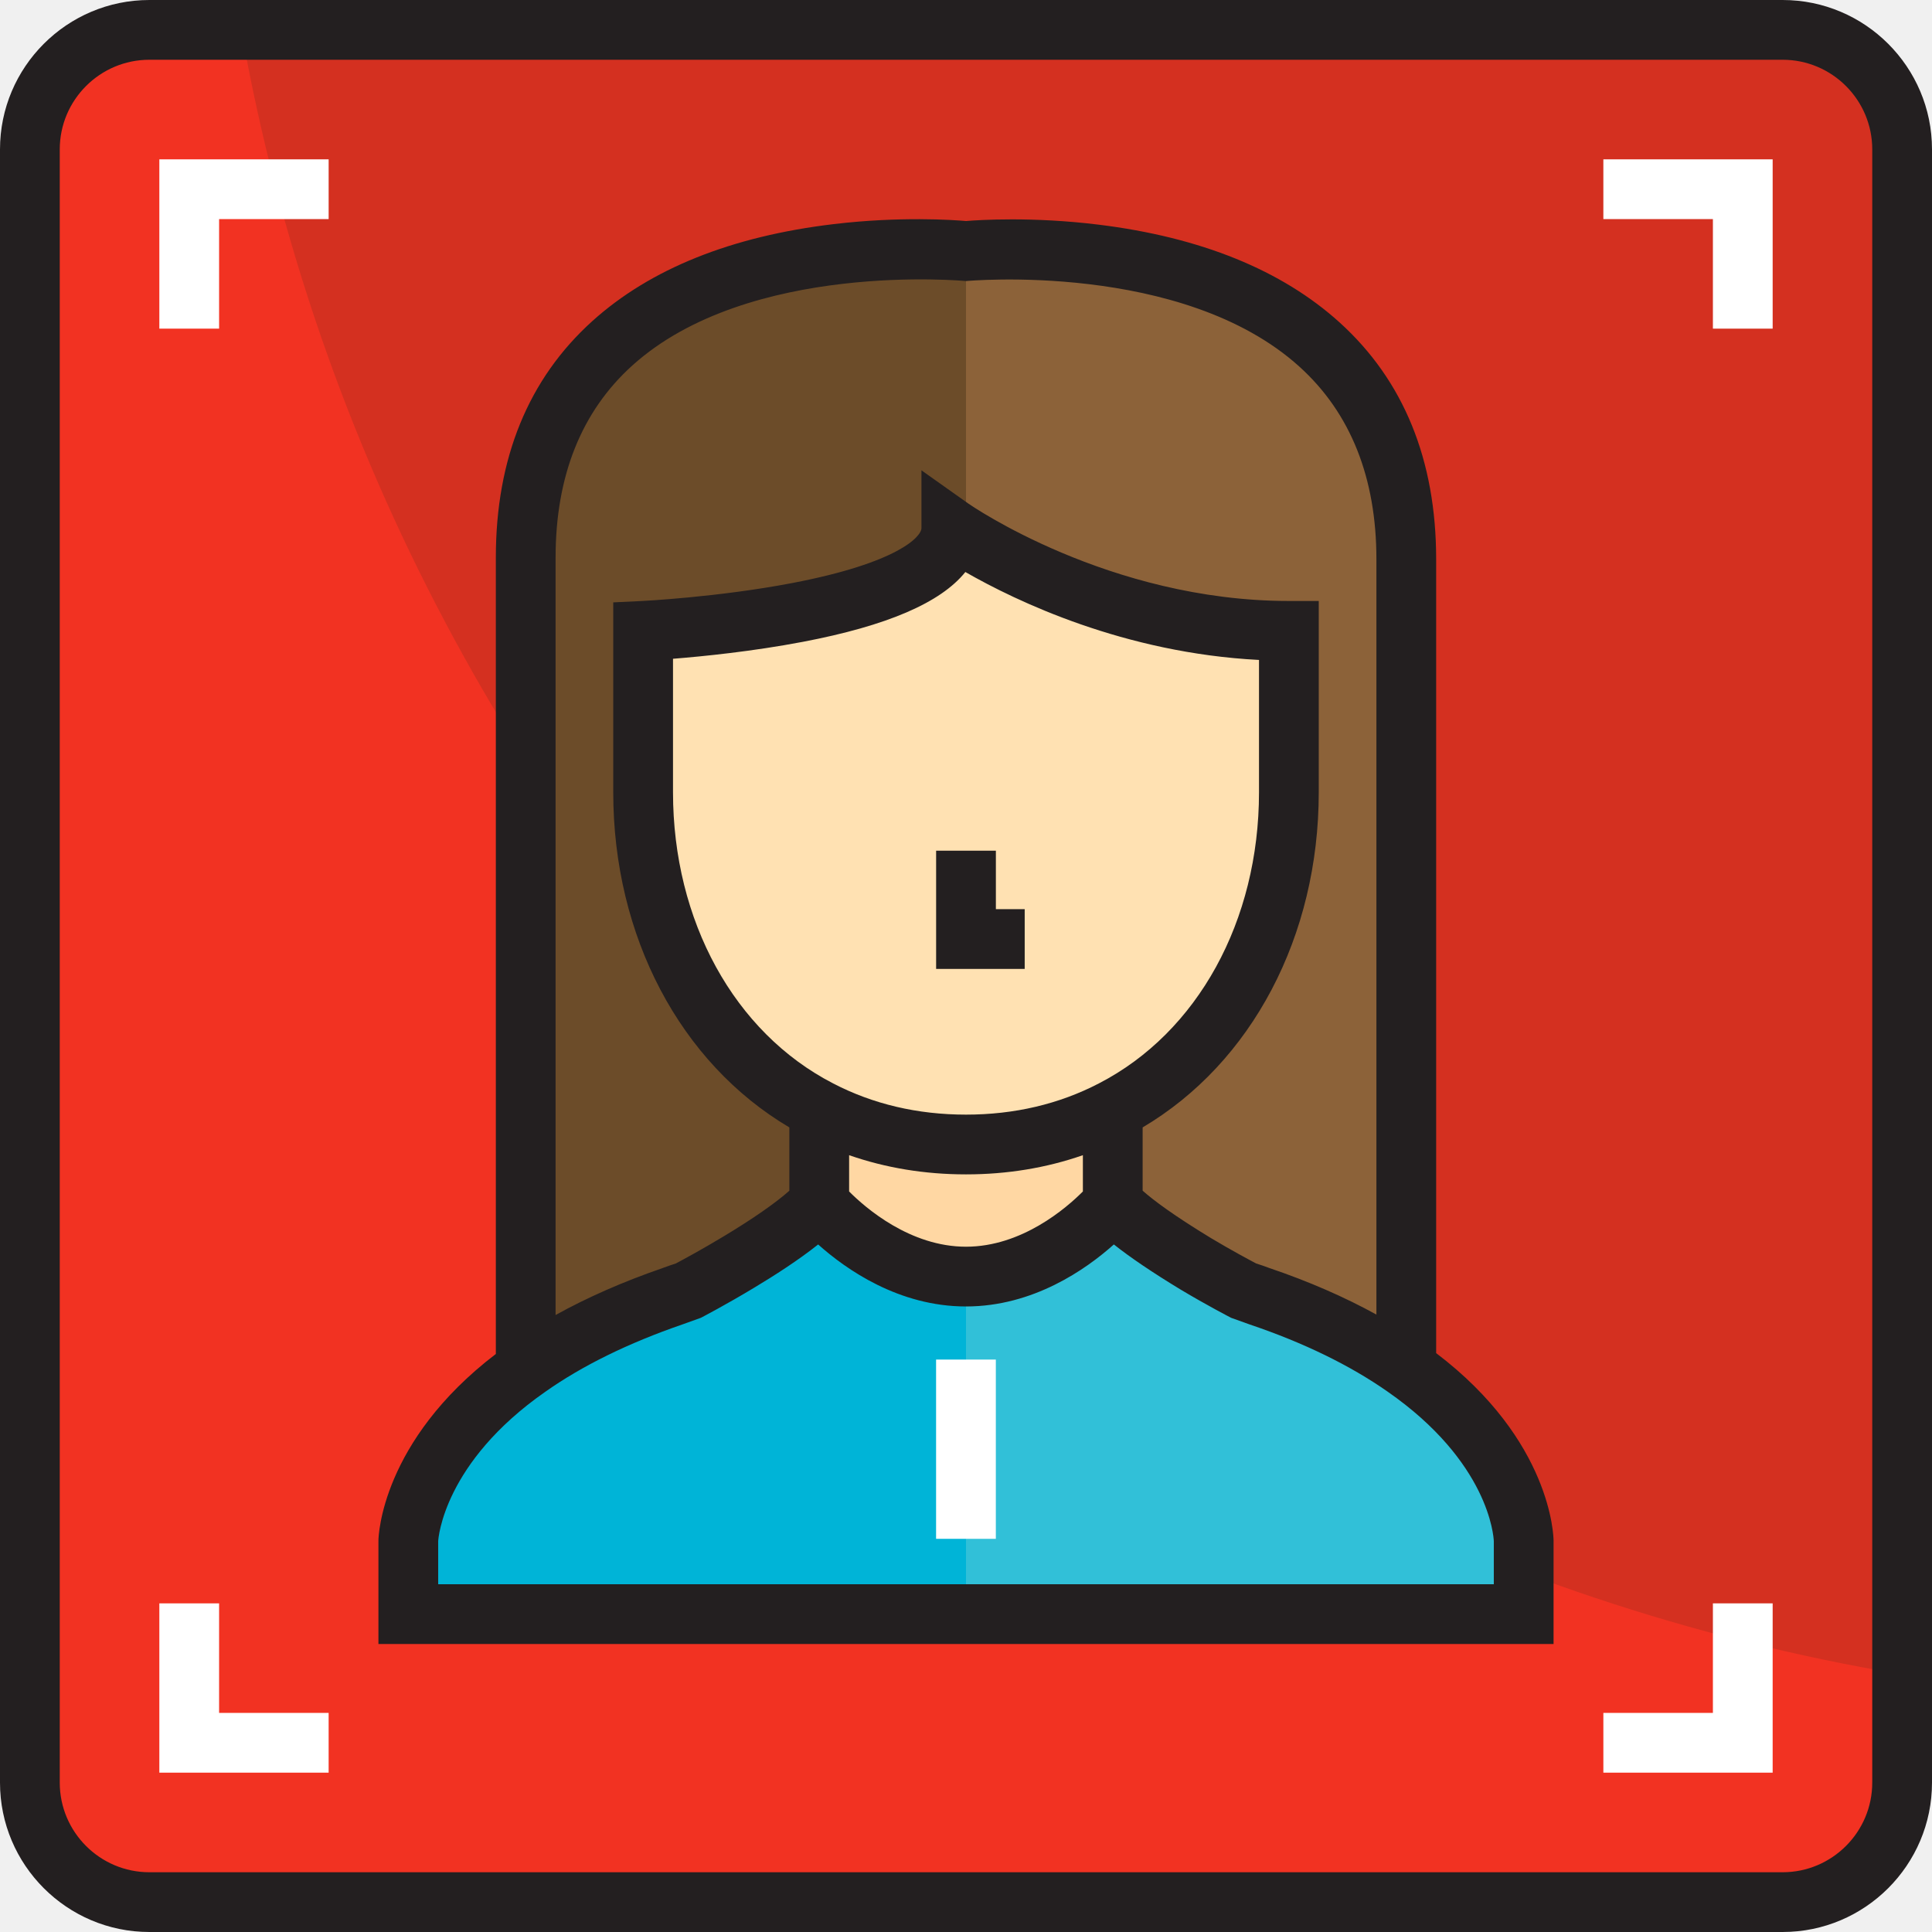
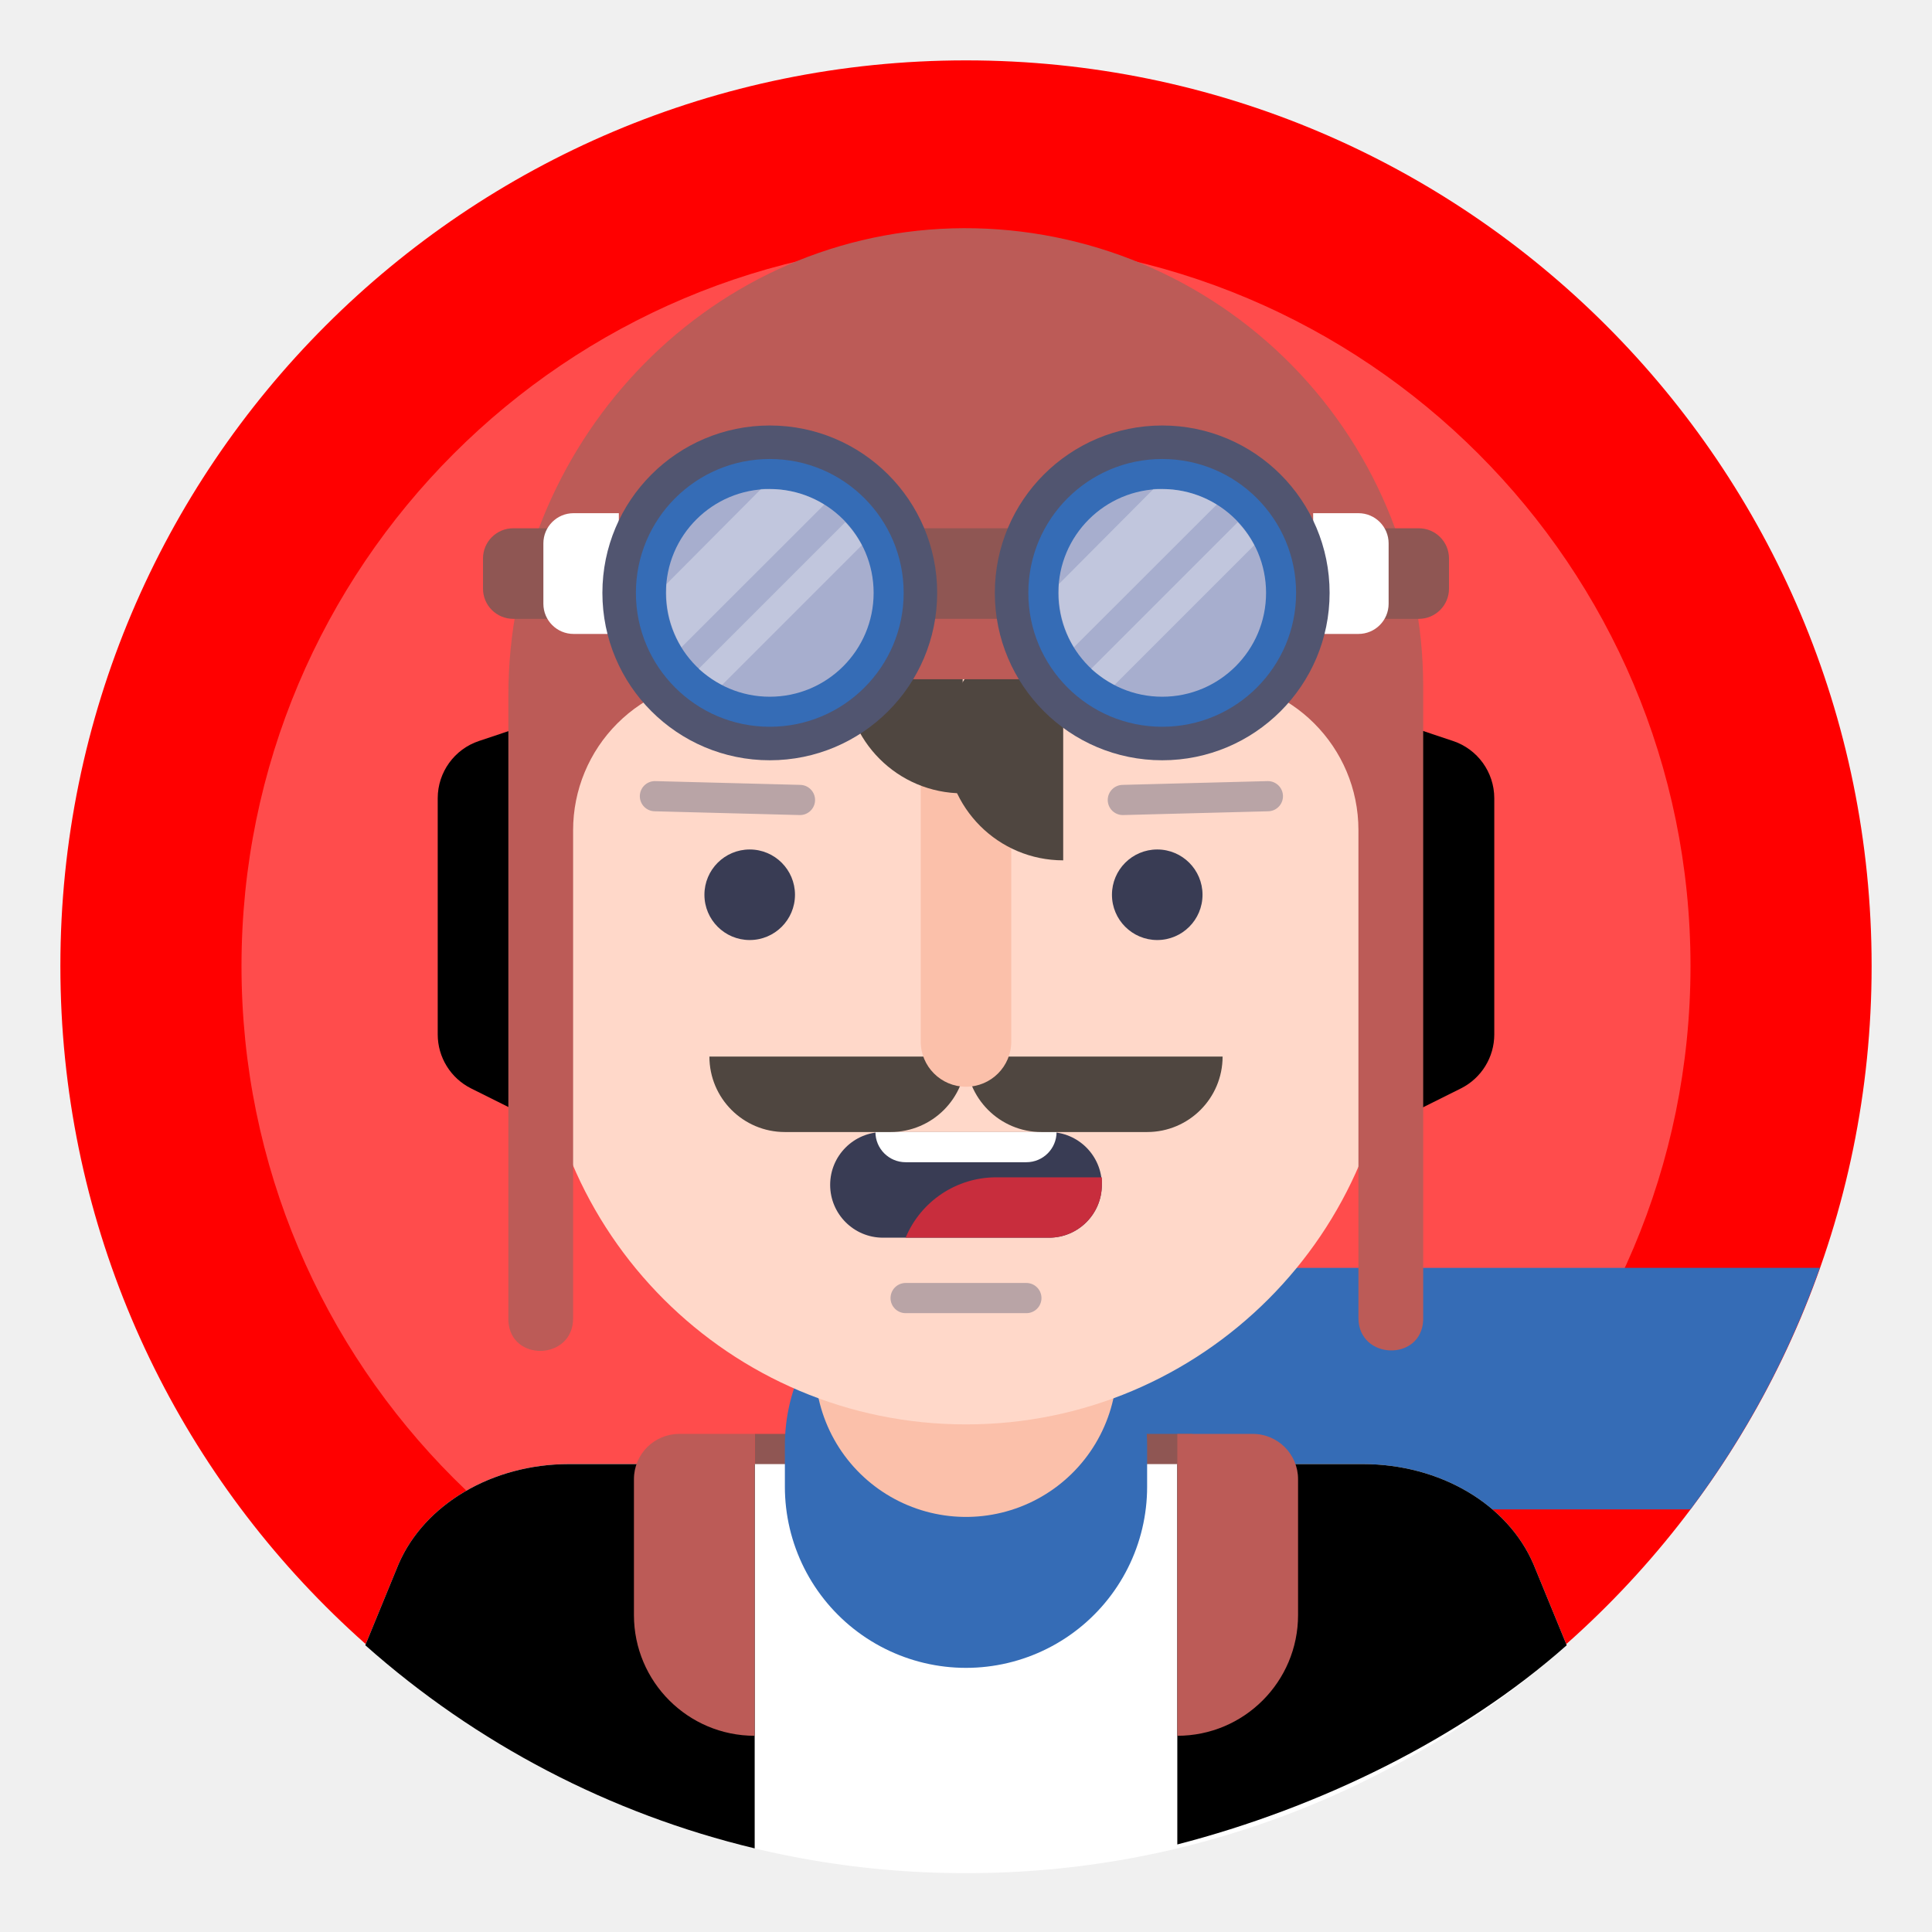
- <svg xmlns="http://www.w3.org/2000/svg" version="1.1" id="Layer_1" viewBox="0 0 512 512" xml:space="preserve">
-   <path style="fill:#D43020;" d="M504.082,39.588v432.825c0,17.524-14.146,31.67-31.67,31.67H39.588  c-17.524,0-31.67-14.146-31.67-31.67V39.588c0-17.524,14.146-31.67,31.67-31.67h432.825  C489.937,7.918,504.082,22.064,504.082,39.588z" />
-   <path style="fill:#F23222;" d="M63.932,7.918H39.588c-17.524,0-31.67,14.146-31.67,31.67v432.825c0,17.524,14.146,31.67,31.67,31.67  h432.825c17.524,0,31.67-14.146,31.67-31.67v-28.682C280.266,406.241,103.592,230.986,63.932,7.918z" />
-   <g>
-     <polygon style="fill:#FFFFFF;" points="58.062,87.093 42.227,87.093 42.227,42.227 87.093,42.227 87.093,58.062 58.062,58.062  " />
-     <polygon style="fill:#FFFFFF;" points="469.773,87.093 453.938,87.093 453.938,58.062 424.907,58.062 424.907,42.227    469.773,42.227  " />
-     <polygon style="fill:#FFFFFF;" points="87.093,469.773 42.227,469.773 42.227,424.907 58.062,424.907 58.062,453.938    87.093,453.938  " />
-     <polygon style="fill:#FFFFFF;" points="469.773,469.773 424.907,469.773 424.907,453.938 453.938,453.938 453.938,424.907    469.773,424.907  " />
+ <svg xmlns="http://www.w3.org/2000/svg" width="800px" height="800px" viewBox="0 0 128 128" data-name="Layer 1" id="Layer_1" fill="#000000">
+   <g id="SVGRepo_bgCarrier" stroke-width="0" />
+   <g id="SVGRepo_tracerCarrier" stroke-linecap="round" stroke-linejoin="round" />
+   <g id="SVGRepo_iconCarrier">
+     <defs>
+       <style>.cls-1{fill:#ff0000;}.cls-2,.cls-5{fill:#ffffff;}.cls-2{opacity:0.3;}.cls-3{fill:#356cb6;}.cls-4{fill:#8f5653;}.cls-10,.cls-17,.cls-6,.cls-7{fill:none;stroke-linecap:round;stroke-linejoin:round;}.cls-6{stroke:#356cb6;stroke-width:24px;}.cls-7{stroke:#fbc0aa;stroke-width:20px;}.cls-8{fill:#ffd8c9;}.cls-9{fill:#393c54;}.cls-10,.cls-17{stroke:#515570;}.cls-10{stroke-width:2px;opacity:0.4;}.cls-11{fill:#c82d3d;}.cls-12{fill:#000000;}.cls-13{fill:#bc5b57;}.cls-14{fill:#4f4640;}.cls-15{fill:#fbc0aa;}.cls-16{fill:#a7aece;}.cls-17{stroke-width:2.22px;}</style>
+     </defs>
+     <circle class="cls-1" cx="64" cy="64" r="60" />
+     <circle class="cls-2" cx="64" cy="64" r="48" />
+     <path class="cls-3" d="M120.57,84H67v16h45A60,60,0,0,0,120.57,84Z" />
+     <rect class="cls-4" height="15" width="29" x="50" y="95" />
+     <path class="cls-5" d="M64,124.1A59.73,59.73,0,0,0,103.8,109l-2.2-5.36c-1.71-4-6.22-6.64-11.29-6.64H37.69c-5.07,0-9.58,2.66-11.29,6.64L24.2,109A59.73,59.73,0,0,0,64,124.1Z" />
+     <line class="cls-6" x1="64" x2="64" y1="95.75" y2="98.5" />
+     <line class="cls-7" x1="64" x2="64" y1="77.75" y2="90.5" />
+     <path class="cls-8" d="M64,94.37A28.31,28.31,0,0,1,35.68,66.05V47.43a28.32,28.32,0,1,1,56.64,0V66.05A28.31,28.31,0,0,1,64,94.37Z" />
+     <circle class="cls-9" cx="76.67" cy="59.28" r="3" />
+     <circle class="cls-9" cx="49.67" cy="59.28" r="3" />
+     <line class="cls-10" x1="74.39" x2="84" y1="53" y2="52.75" />
+     <line class="cls-10" x1="53" x2="43.39" y1="53" y2="52.75" />
+     <line class="cls-10" x1="60" x2="68" y1="86" y2="86" />
+     <path class="cls-9" d="M69.5,82h-11a3.5,3.5,0,0,1,0-7h11a3.5,3.5,0,0,1,0,7Z" />
+     <path class="cls-5" d="M58,75H70a0,0,0,0,1,0,0v0a2,2,0,0,1-2,2H60a2,2,0,0,1-2-2v0A0,0,0,0,1,58,75Z" />
+     <path class="cls-11" d="M60,82h9.5A3.5,3.5,0,0,0,73,78.5a4,4,0,0,0,0-.5H66A6.5,6.5,0,0,0,60,82Z" />
+     <path class="cls-12" d="M103.8,109l-2.2-5.36c-1.71-4-6.22-6.64-11.29-6.64H78v25.2C87.34,119.79,96.8,115.21,103.8,109Z" />
+     <path class="cls-12" d="M26.4,103.64,24.2,109A59.86,59.86,0,0,0,50,122.46V97H37.69C32.62,97,28.11,99.66,26.4,103.64Z" />
+     <path class="cls-13" d="M78,95h5a3,3,0,0,1,3,3v9a8,8,0,0,1-8,8h0a0,0,0,0,1,0,0V95a0,0,0,0,1,0,0Z" />
+     <path class="cls-14" d="M64,70H81a0,0,0,0,1,0,0v0a5,5,0,0,1-5,5H69a5,5,0,0,1-5-5v0A0,0,0,0,1,64,70Z" />
+     <path class="cls-14" d="M47,70H64a0,0,0,0,1,0,0v0a5,5,0,0,1-5,5H52a5,5,0,0,1-5-5v0A0,0,0,0,1,47,70Z" />
+     <path class="cls-12" d="M93,74l3.79-1.89A4,4,0,0,0,99,68.53V52.88a4,4,0,0,0-2.74-3.79L93,48Z" />
+     <path class="cls-15" d="M64,72h0a3,3,0,0,1-3-3V50h6V69A3,3,0,0,1,64,72Z" />
+     <path class="cls-12" d="M35,74l-3.79-1.89A4,4,0,0,1,29,68.53V52.88a4,4,0,0,1,2.74-3.79L35,48Z" />
+     <path class="cls-14" d="M63.78,52.56a7.78,7.78,0,0,1,0-15.56" />
+     <path class="cls-14" d="M70.44,57a7.78,7.78,0,0,1,0-15.56" />
+     <path class="cls-13" d="M42,95h0a8,8,0,0,1,8,8v9a3,3,0,0,1-3,3H42a0,0,0,0,1,0,0V95A0,0,0,0,1,42,95Z" transform="translate(92 210) rotate(180)" />
+     <path class="cls-13" d="M63.08,15.13c-16.49.49-29.4,14.45-29.4,30.95v30c0,.48,0,11,0,11.42.13,2.76,4.29,2.62,4.29-.15V55A10,10,0,0,1,48,45H80A10,10,0,0,1,90,55V87.32c0,2.77,4.16,2.91,4.29.15,0-.47,0-10.94,0-11.42V45.43A30.35,30.35,0,0,0,63.08,15.13Z" />
+     <path class="cls-4" d="M87,35h7a2,2,0,0,1,2,2v2a2,2,0,0,1-2,2H87a0,0,0,0,1,0,0V35A0,0,0,0,1,87,35Z" />
+     <path class="cls-5" d="M87,34h3a2,2,0,0,1,2,2v4a2,2,0,0,1-2,2H87a0,0,0,0,1,0,0V34A0,0,0,0,1,87,34Z" />
+     <path class="cls-4" d="M34,35h7a0,0,0,0,1,0,0v6a0,0,0,0,1,0,0H34a2,2,0,0,1-2-2V37A2,2,0,0,1,34,35Z" />
+     <path class="cls-5" d="M36,34h3a2,2,0,0,1,2,2v4a2,2,0,0,1-2,2H36a0,0,0,0,1,0,0V34A0,0,0,0,1,36,34Z" transform="translate(77 76) rotate(180)" />
+     <rect class="cls-4" height="6" width="10" x="58" y="35" />
+     <circle class="cls-3" cx="77" cy="39.28" r="11" />
+     <circle class="cls-16" cx="77" cy="39.28" r="6.88" />
+     <path class="cls-2" d="M77,32.4a5.49,5.49,0,0,0-.58,0L70.15,38.7c0,.19,0,.38,0,.58a6.9,6.9,0,0,0,1,3.6l9.46-9.45A6.85,6.85,0,0,0,77,32.4Z" />
+     <path class="cls-2" d="M73.84,45.38l9.26-9.26A6.82,6.82,0,0,0,82,34.6l-9.71,9.71A7.31,7.31,0,0,0,73.84,45.38Z" />
+     <circle class="cls-17" cx="77" cy="39.28" r="9.98" />
+     <circle class="cls-3" cx="51" cy="39.28" r="11" />
+     <circle class="cls-17" cx="51" cy="39.28" r="9.98" />
+     <circle class="cls-16" cx="51" cy="39.28" r="6.88" />
+     <path class="cls-2" d="M51,32.4a5.49,5.49,0,0,0-.58,0L44.15,38.7c0,.19,0,.38,0,.58a6.9,6.9,0,0,0,1,3.6l9.46-9.45A6.85,6.85,0,0,0,51,32.4Z" />
+     <path class="cls-2" d="M47.84,45.38l9.26-9.26A6.82,6.82,0,0,0,56,34.6l-9.71,9.71A7.31,7.31,0,0,0,47.84,45.38Z" />
  </g>
-   <path style="fill:#31C0D8;" d="M403.794,408.316c0,0,0,8.556,0,19.447H256H108.206c0-10.89,0-19.447,0-19.447  s0.388-24.035,31.66-45.894c9.568-6.767,22.091-13.301,38.348-18.902c1.245-0.467,2.567-0.933,3.889-1.323  c0,0,6.3-3.267,13.768-7.778c7.778-4.667,16.88-10.734,21.236-15.557c0,0,16.024,19.446,38.893,19.446s38.893-19.446,38.893-19.446  c4.512,4.979,14.001,11.202,21.936,16.024c7.156,4.279,13.068,7.312,13.068,7.312c1.323,0.388,2.644,0.856,3.889,1.323  c16.335,5.523,28.859,12.057,38.426,18.747C403.639,384.125,403.794,408.316,403.794,408.316z" />
-   <path style="fill:#FFD7A3;" d="M217.107,318.862v-24.736c11.357,5.912,24.425,9.179,38.893,9.179s27.536-3.267,38.893-9.179v24.736  c0,0-16.024,19.446-38.893,19.446S217.107,318.862,217.107,318.862z" />
-   <path style="fill:#FFE1B2;" d="M217.107,294.127c-29.092-15.013-46.671-47.061-46.671-84.164V167.18c0,0,81.675-3.889,81.675-27.226  c0,0,38.426,27.226,89.454,27.226v42.782c0,37.104-17.58,69.152-46.672,84.164c-11.357,5.912-24.425,9.179-38.893,9.179  C241.532,303.305,228.464,300.038,217.107,294.127z" />
-   <path style="fill:#8C6239;" d="M372.679,148.199c0,93.343,0,213.368,0,213.368l-0.467,0.7c-9.568-6.69-22.091-13.223-38.426-18.747  c-1.245-0.467-2.567-0.933-3.889-1.323c0,0-5.912-3.034-13.068-7.312c-7.934-4.822-17.424-11.045-21.936-16.024v-24.736  c29.092-15.013,46.672-47.061,46.672-84.164v-42.782c-51.028,0-89.454-27.226-89.454-27.226c0,23.336-81.675,27.226-81.675,27.226  v42.782c0,37.104,17.58,69.152,46.671,84.164v24.736c-4.356,4.822-13.457,10.89-21.236,15.557  c-7.468,4.512-13.768,7.778-13.768,7.778c-1.323,0.388-2.644,0.856-3.889,1.323c-16.257,5.6-28.781,12.135-38.348,18.902  l-0.545-0.855c0,0,0-120.491,0-213.834S256,66.524,256,66.524S372.679,54.856,372.679,148.199z" />
-   <path style="fill:#00B4D7;" d="M217.107,318.835c-4.356,4.822-13.457,10.89-21.236,15.557c-7.468,4.512-13.768,7.778-13.768,7.778  c-1.323,0.389-2.644,0.855-3.889,1.323c-16.257,5.6-28.781,12.135-38.348,18.902c-31.27,21.858-31.66,45.894-31.66,45.894  s0,8.556,0,19.446H256v-89.454C233.131,338.281,217.107,318.835,217.107,318.835z" />
-   <path style="fill:#FFD7A3;" d="M217.107,294.099v24.735c0,0,16.024,19.447,38.893,19.447v-35.004  C241.532,303.277,228.464,300.011,217.107,294.099z" />
-   <path style="fill:#FFE1B2;" d="M256,142.443c-2.536-1.557-3.889-2.516-3.889-2.516c0,23.336-81.675,27.225-81.675,27.225v42.782  c0,37.105,17.58,69.152,46.671,84.164c11.357,5.912,24.425,9.179,38.893,9.179V142.443L256,142.443z" />
-   <path style="fill:#6C4C29;" d="M182.103,342.17c0,0,6.3-3.267,13.768-7.778c7.778-4.667,16.879-10.735,21.236-15.557v-24.735  c-29.092-15.013-46.671-47.061-46.671-84.164v-42.782c0,0,81.675-3.889,81.675-27.225c0,0,1.354,0.959,3.889,2.516V66.496  c0,0-116.679-12.135-116.679,81.208s0,213.834,0,213.834l0.545,0.855c9.568-6.767,22.091-13.301,38.348-18.902  C179.459,343.026,180.78,342.56,182.103,342.17z" />
-   <g>
-     <path style="fill:#231F20;" d="M472.412,0H39.588C17.758,0,0,17.758,0,39.588v432.825C0,494.242,17.758,512,39.588,512h432.825   C494.242,512,512,494.242,512,472.412V39.588C512,17.758,494.242,0,472.412,0z M496.165,472.412   c0,13.097-10.656,23.753-23.753,23.753H39.588c-13.097,0-23.753-10.656-23.753-23.753V39.588c0-13.097,10.656-23.753,23.753-23.753   h432.825c13.097,0,23.753,10.656,23.753,23.753V472.412z" />
-     <path style="fill:#231F20;" d="M380.597,358.588V148.199c0-26.271-8.61-47.385-25.592-62.752   c-15.332-13.875-36.844-22.596-63.942-25.921c-17.52-2.149-31.576-1.238-35.047-0.951c-3.47-0.3-17.528-1.27-35.055,0.813   c-27.109,3.22-48.628,11.86-63.966,25.686c-16.982,15.307-25.592,36.39-25.592,62.66v211.083   c-30.313,23.153-31.096,48.273-31.114,49.373l-0.001,27.491h311.423v-27.415C411.704,407.155,411.16,381.79,380.597,358.588z    M167.556,96.873c30.906-27.91,88.429-22.39,88.429-22.39s57.367-5.375,88.394,22.705c13.524,12.239,20.383,29.403,20.383,51.011   v200.175c-8.475-4.665-17.936-8.796-28.318-12.313c-1.313-0.491-2.461-0.888-3.542-1.225c-1.653-0.868-6.463-3.429-11.96-6.715   c-9.847-5.986-15.206-9.982-18.131-12.579v-16.767c28.906-17.097,46.672-50.634,46.672-88.811v-50.7h-7.918   c-47.738,0-84.52-25.518-84.877-25.769l-12.495-8.853v15.314c0,2.227-6.156,9.188-34.265,14.56   c-19.642,3.755-39.671,4.747-39.872,4.758l-7.54,0.361v50.33c0,38.178,17.765,71.715,46.672,88.811v16.777   c-3.635,3.236-9.764,7.504-17.412,12.094c-5.817,3.513-10.958,6.277-12.694,7.198c-1.082,0.338-2.232,0.736-3.548,1.228   c-10.429,3.599-19.897,7.762-28.296,12.422V147.733C147.239,126.158,154.074,109.045,167.556,96.873z M291.237,287.104   c-10.56,5.496-22.415,8.284-35.237,8.284c-12.822,0-24.677-2.788-35.237-8.284l-0.024-0.014   c-26.145-13.491-42.385-43.045-42.385-77.129v-35.38c7.94-0.631,21.094-1.953,34.402-4.488   c22.267-4.242,36.524-10.345,43.074-18.503c13.461,7.718,42.101,21.469,77.819,23.301v35.069   C333.648,244.046,317.406,273.599,291.237,287.104z M225.025,306.135c9.69,3.375,20.06,5.087,30.975,5.087   c10.919,0,21.292-1.713,30.975-5.086v9.616c-4.363,4.379-16.167,14.639-30.975,14.639c-14.818,0-26.627-10.274-30.975-14.637   L225.025,306.135L225.025,306.135z M395.876,419.845H116.124v-11.424c0.042-0.815,1.512-20.799,28.313-39.534   c9.796-6.928,22.028-12.944,36.356-17.881l4.954-1.78c0.267-0.138,6.618-3.438,14.197-8.018c5.227-3.136,11.66-7.259,16.876-11.412   c7.41,6.623,21.383,16.43,39.179,16.43c17.802,0,31.779-9.811,39.185-16.436c4.335,3.444,10.153,7.377,17.58,11.892   c7.293,4.36,13.266,7.431,13.517,7.56l4.968,1.779c14.212,4.805,26.467,10.772,36.442,17.747   c26.875,18.693,28.13,38.335,28.184,39.652v11.424H395.876z" />
-     <polygon style="fill:#231F20;" points="263.918,225.442 248.082,225.442 248.082,256.772 271.556,256.772 271.556,240.937    263.918,240.937  " />
-   </g>
-   <rect x="248.072" y="360.3" style="fill:#FFFFFF;" width="15.835" height="47.505" />
</svg>
